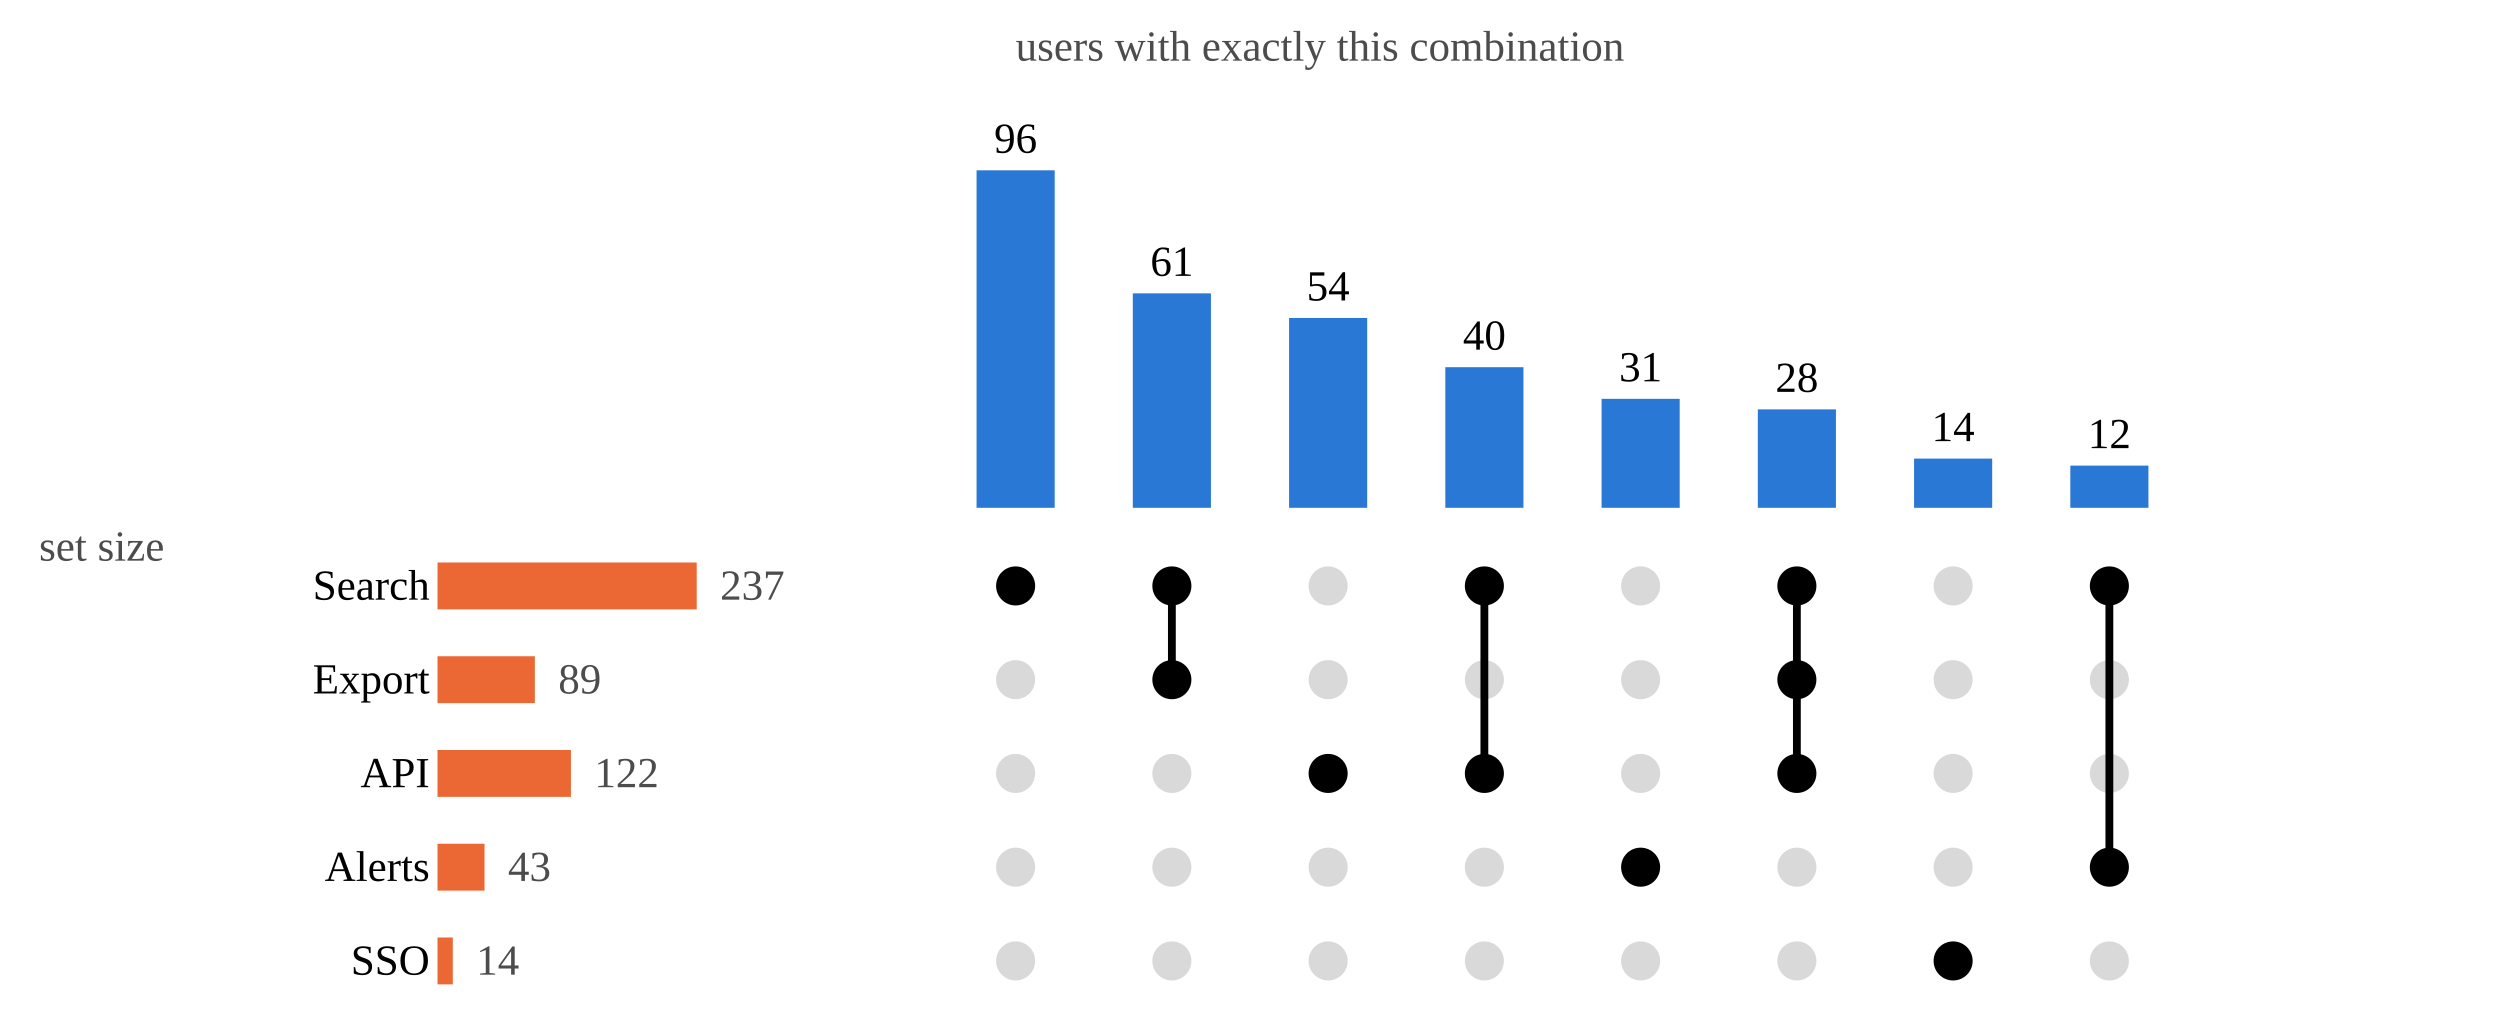
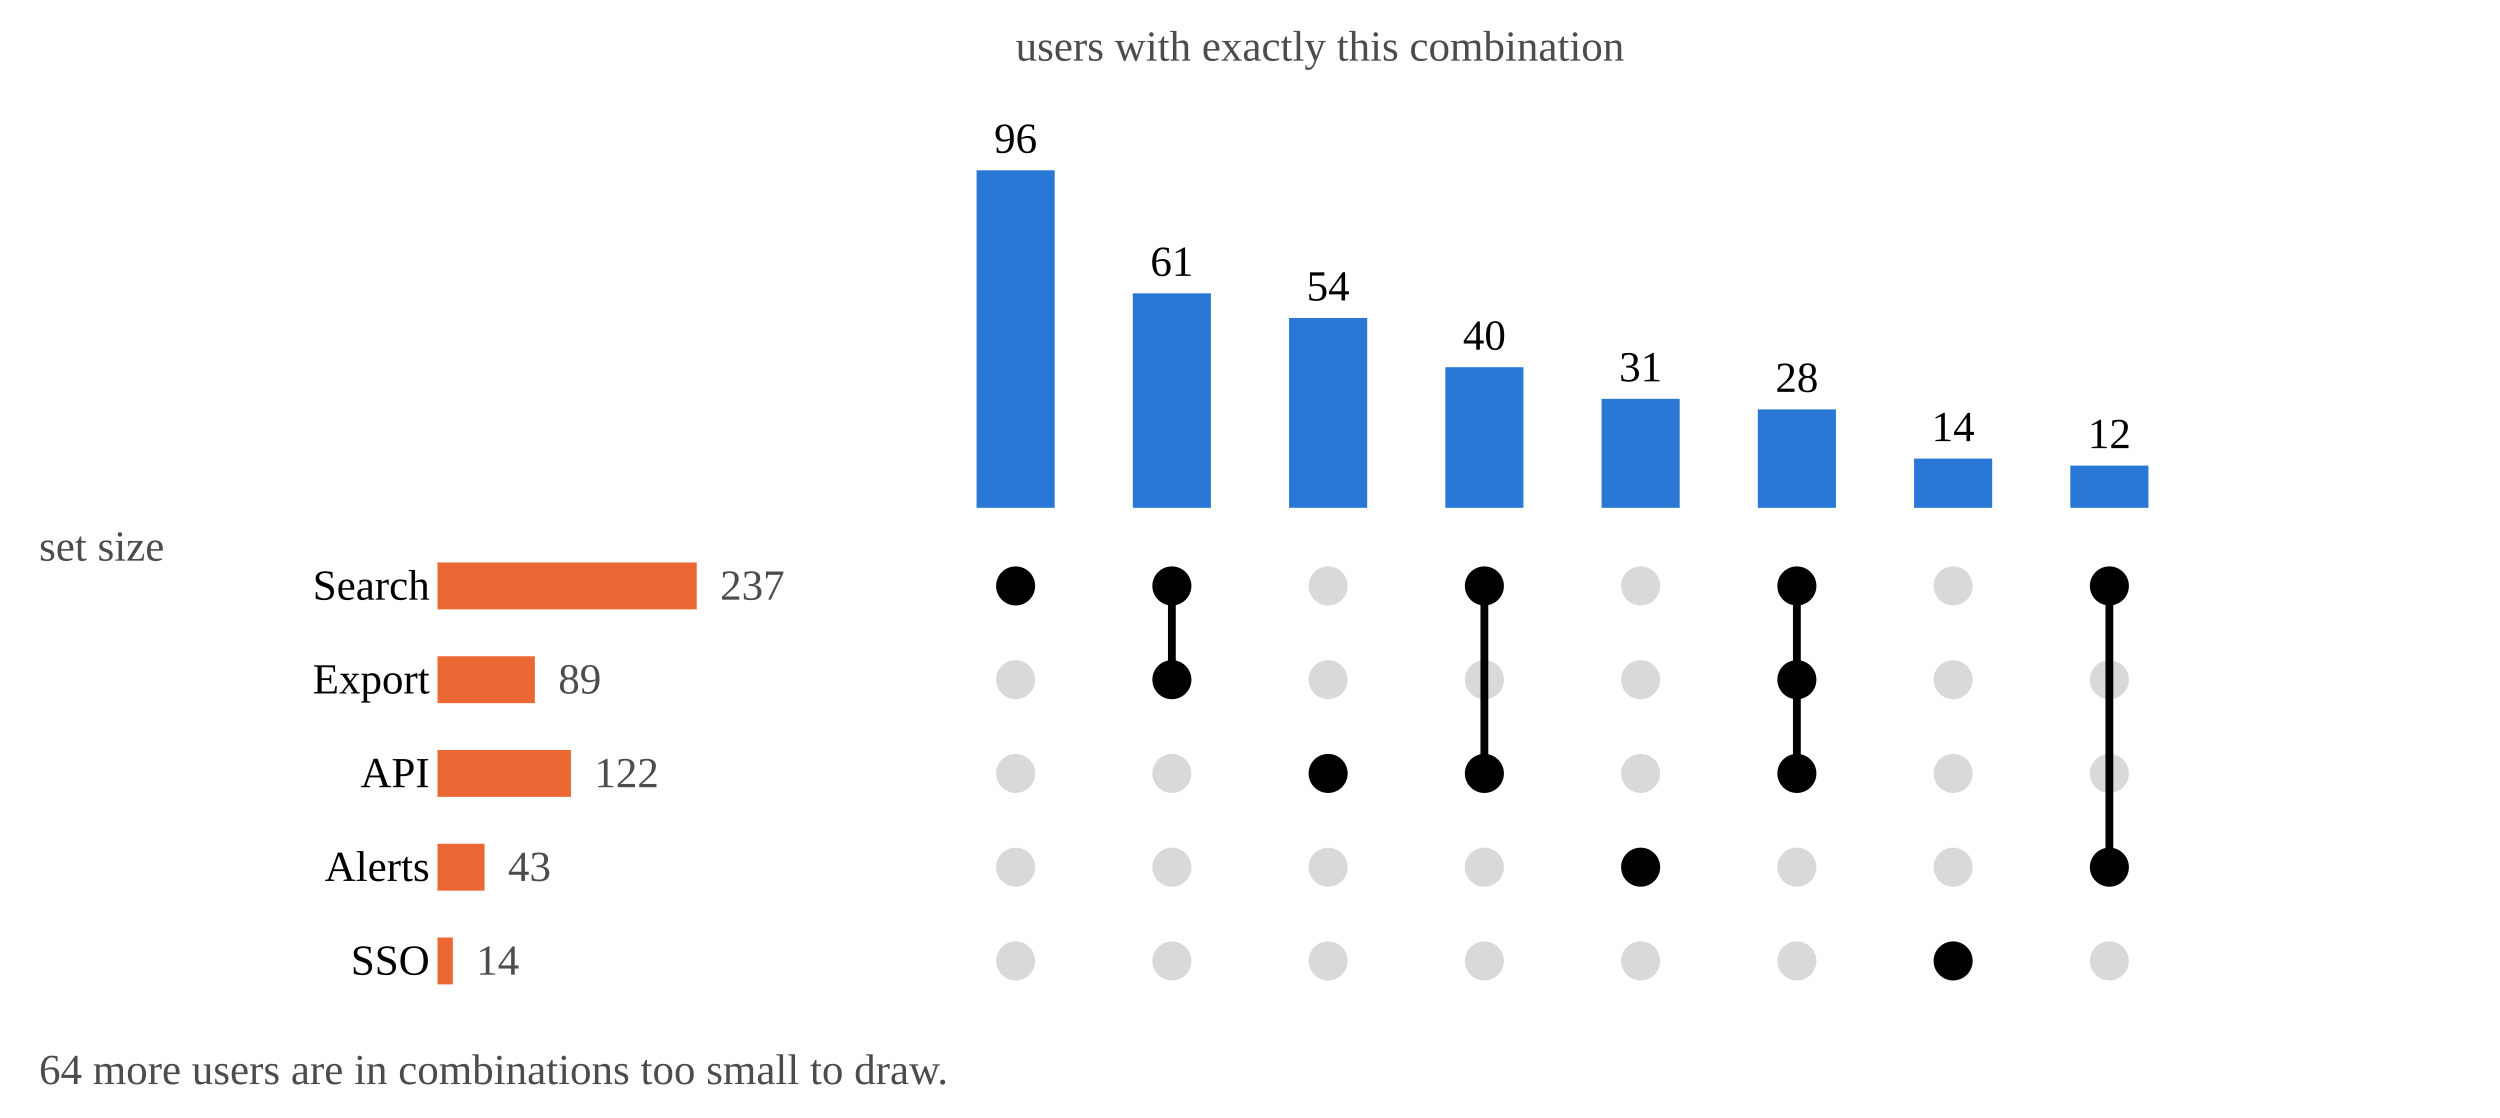
- <svg xmlns="http://www.w3.org/2000/svg" viewBox="0 0 640 264" role="img" aria-label="Feature combinations across 400 users: Search alone is most common, then Search with Export." font-size="11" fill="currentColor">
+ <svg xmlns="http://www.w3.org/2000/svg" viewBox="0 0 640 286" role="img" aria-label="Feature combinations across 400 users: Search alone is most common, then Search with Export. The 8 combinations drawn hold 336 users; 64 are in other combinations." font-size="11" fill="currentColor">
  <path d="M250,130v-86.4h20v86.4z" fill="var(--series-1, #2a78d6)" />
  <text x="260" y="35.6" text-anchor="middle" dy="0.32em">96</text>
  <circle cx="260" cy="150" r="5" fill="currentColor" fill-opacity="1" />
  <circle cx="260" cy="174" r="5" fill="currentColor" fill-opacity="0.15" />
  <circle cx="260" cy="198" r="5" fill="currentColor" fill-opacity="0.15" />
  <circle cx="260" cy="222" r="5" fill="currentColor" fill-opacity="0.15" />
  <circle cx="260" cy="246" r="5" fill="currentColor" fill-opacity="0.15" />
  <path d="M290,130v-54.9h20v54.9z" fill="var(--series-1, #2a78d6)" />
  <text x="300" y="67.1" text-anchor="middle" dy="0.32em">61</text>
  <circle cx="300" cy="150" r="5" fill="currentColor" fill-opacity="1" />
  <circle cx="300" cy="174" r="5" fill="currentColor" fill-opacity="1" />
  <circle cx="300" cy="198" r="5" fill="currentColor" fill-opacity="0.15" />
  <circle cx="300" cy="222" r="5" fill="currentColor" fill-opacity="0.15" />
  <circle cx="300" cy="246" r="5" fill="currentColor" fill-opacity="0.15" />
  <path d="M300,150L300,174" fill="none" stroke="currentColor" stroke-width="2" stroke-opacity="1" />
  <path d="M330,130v-48.6h20v48.6z" fill="var(--series-1, #2a78d6)" />
  <text x="340" y="73.4" text-anchor="middle" dy="0.32em">54</text>
  <circle cx="340" cy="150" r="5" fill="currentColor" fill-opacity="0.15" />
  <circle cx="340" cy="174" r="5" fill="currentColor" fill-opacity="0.15" />
  <circle cx="340" cy="198" r="5" fill="currentColor" fill-opacity="1" />
  <circle cx="340" cy="222" r="5" fill="currentColor" fill-opacity="0.15" />
  <circle cx="340" cy="246" r="5" fill="currentColor" fill-opacity="0.15" />
  <path d="M370,130v-36h20v36z" fill="var(--series-1, #2a78d6)" />
  <text x="380" y="86" text-anchor="middle" dy="0.32em">40</text>
  <circle cx="380" cy="150" r="5" fill="currentColor" fill-opacity="1" />
  <circle cx="380" cy="174" r="5" fill="currentColor" fill-opacity="0.15" />
  <circle cx="380" cy="198" r="5" fill="currentColor" fill-opacity="1" />
  <circle cx="380" cy="222" r="5" fill="currentColor" fill-opacity="0.15" />
  <circle cx="380" cy="246" r="5" fill="currentColor" fill-opacity="0.15" />
  <path d="M380,150L380,198" fill="none" stroke="currentColor" stroke-width="2" stroke-opacity="1" />
  <path d="M410,130v-27.9h20v27.9z" fill="var(--series-1, #2a78d6)" />
  <text x="420" y="94.1" text-anchor="middle" dy="0.32em">31</text>
  <circle cx="420" cy="150" r="5" fill="currentColor" fill-opacity="0.15" />
  <circle cx="420" cy="174" r="5" fill="currentColor" fill-opacity="0.15" />
  <circle cx="420" cy="198" r="5" fill="currentColor" fill-opacity="0.15" />
  <circle cx="420" cy="222" r="5" fill="currentColor" fill-opacity="1" />
  <circle cx="420" cy="246" r="5" fill="currentColor" fill-opacity="0.15" />
  <path d="M450,130v-25.2h20v25.2z" fill="var(--series-1, #2a78d6)" />
  <text x="460" y="96.8" text-anchor="middle" dy="0.32em">28</text>
  <circle cx="460" cy="150" r="5" fill="currentColor" fill-opacity="1" />
  <circle cx="460" cy="174" r="5" fill="currentColor" fill-opacity="1" />
  <circle cx="460" cy="198" r="5" fill="currentColor" fill-opacity="1" />
  <circle cx="460" cy="222" r="5" fill="currentColor" fill-opacity="0.15" />
  <circle cx="460" cy="246" r="5" fill="currentColor" fill-opacity="0.15" />
  <path d="M460,150L460,198" fill="none" stroke="currentColor" stroke-width="2" stroke-opacity="1" />
  <path d="M490,130v-12.6h20v12.6z" fill="var(--series-1, #2a78d6)" />
  <text x="500" y="109.4" text-anchor="middle" dy="0.32em">14</text>
  <circle cx="500" cy="150" r="5" fill="currentColor" fill-opacity="0.15" />
  <circle cx="500" cy="174" r="5" fill="currentColor" fill-opacity="0.15" />
  <circle cx="500" cy="198" r="5" fill="currentColor" fill-opacity="0.15" />
  <circle cx="500" cy="222" r="5" fill="currentColor" fill-opacity="0.15" />
  <circle cx="500" cy="246" r="5" fill="currentColor" fill-opacity="1" />
  <path d="M530,130v-10.8h20v10.8z" fill="var(--series-1, #2a78d6)" />
  <text x="540" y="111.2" text-anchor="middle" dy="0.32em">12</text>
  <circle cx="540" cy="150" r="5" fill="currentColor" fill-opacity="1" />
  <circle cx="540" cy="174" r="5" fill="currentColor" fill-opacity="0.15" />
  <circle cx="540" cy="198" r="5" fill="currentColor" fill-opacity="0.15" />
  <circle cx="540" cy="222" r="5" fill="currentColor" fill-opacity="1" />
  <circle cx="540" cy="246" r="5" fill="currentColor" fill-opacity="0.15" />
  <path d="M540,150L540,222" fill="none" stroke="currentColor" stroke-width="2" stroke-opacity="1" />
  <text x="110" y="150" text-anchor="end" dy="0.32em">Search</text>
  <path d="M112,144h66.36v12h-66.36z" fill="var(--series-2, #eb6834)" transform="translate(-0,0)" />
  <text x="184.36" y="150" dy="0.32em" fill-opacity="0.7">237</text>
  <text x="110" y="174" text-anchor="end" dy="0.32em">Export</text>
  <path d="M112,168h24.92v12h-24.92z" fill="var(--series-2, #eb6834)" transform="translate(-0,0)" />
  <text x="142.92" y="174" dy="0.32em" fill-opacity="0.7">89</text>
  <text x="110" y="198" text-anchor="end" dy="0.32em">API</text>
  <path d="M112,192h34.16v12h-34.16z" fill="var(--series-2, #eb6834)" transform="translate(-0,0)" />
  <text x="152.16" y="198" dy="0.32em" fill-opacity="0.7">122</text>
  <text x="110" y="222" text-anchor="end" dy="0.32em">Alerts</text>
  <path d="M112,216h12.04v12h-12.04z" fill="var(--series-2, #eb6834)" transform="translate(-0,0)" />
  <text x="130.04" y="222" dy="0.32em" fill-opacity="0.7">43</text>
  <text x="110" y="246" text-anchor="end" dy="0.32em">SSO</text>
  <path d="M112,240h3.92v12h-3.92z" fill="var(--series-2, #eb6834)" transform="translate(-0,0)" />
  <text x="121.92" y="246" dy="0.32em" fill-opacity="0.7">14</text>
  <text x="260" y="12" dy="0.32em" fill-opacity="0.7">users with exactly this combination</text>
  <text x="10" y="140" dy="0.32em" fill-opacity="0.7">set size</text>
+   <text x="10" y="274" dy="0.32em" fill-opacity="0.7">64 more users are in combinations too small to draw.</text>
</svg>
